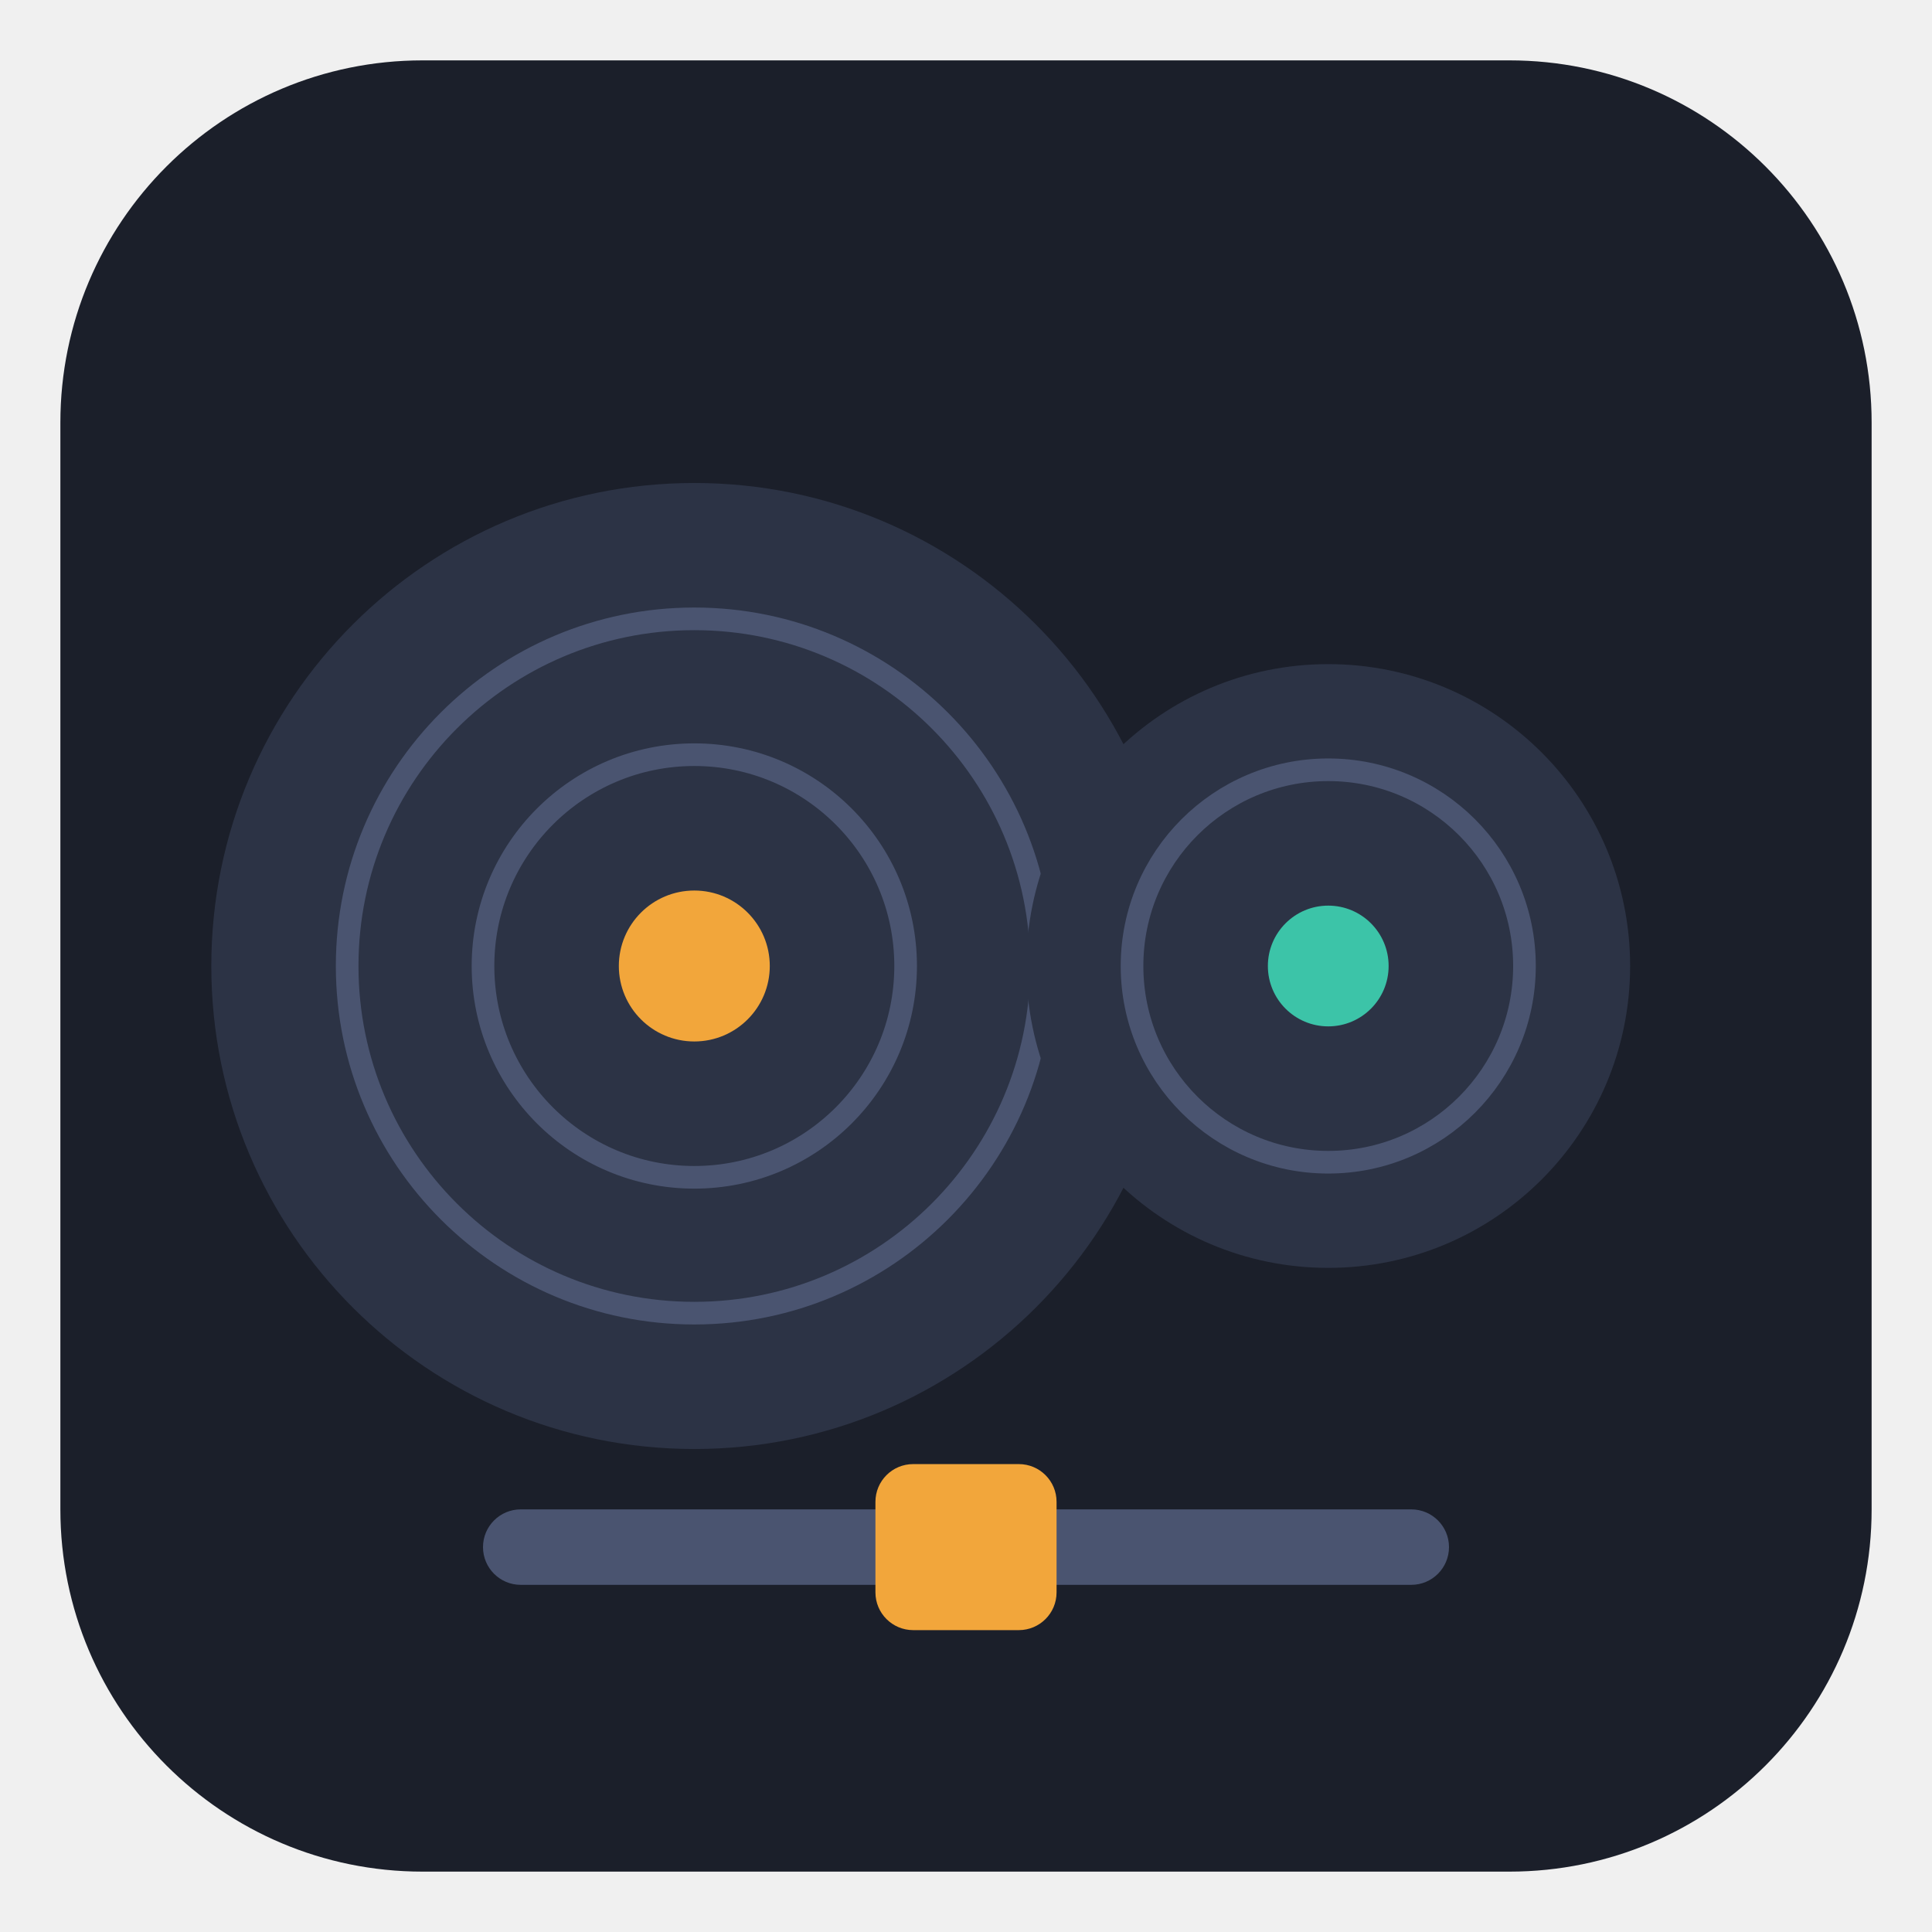
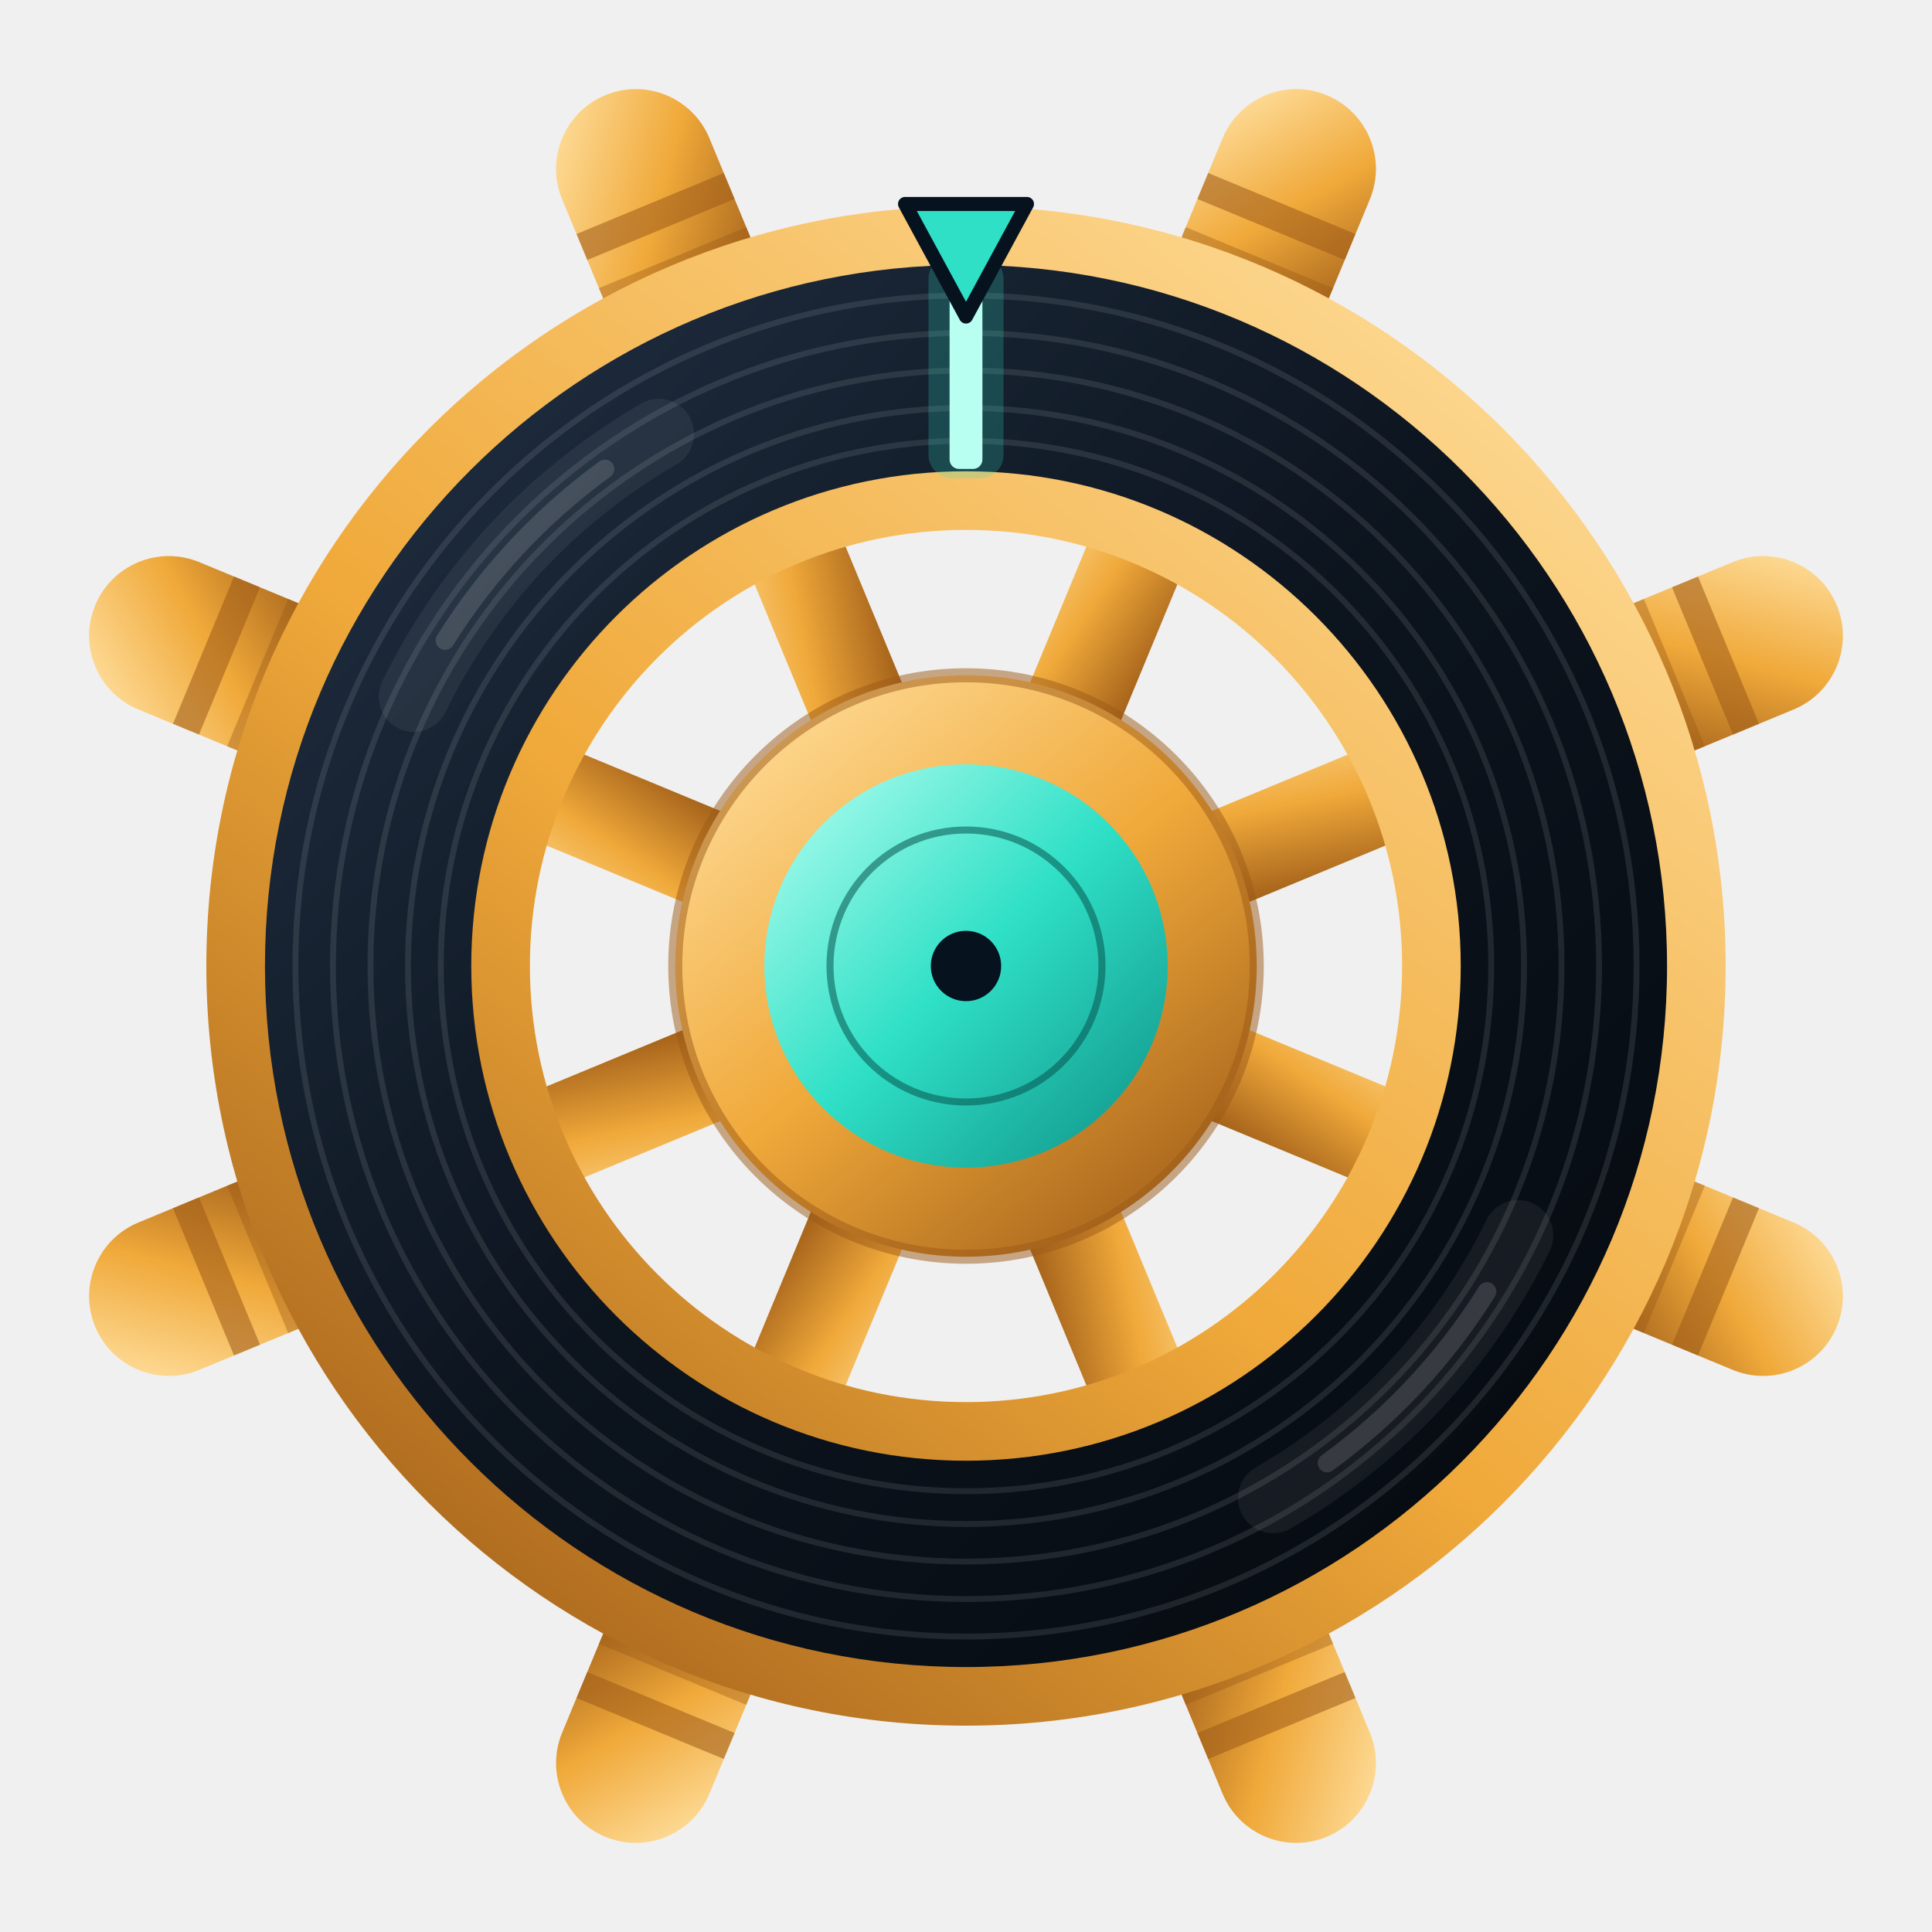
- <svg xmlns="http://www.w3.org/2000/svg" viewBox="0 0 256 256" width="256" height="256">
-   <rect x="8" y="8" width="240" height="240" rx="48" fill="#1b1f2a" />
-   <circle cx="92" cy="128" r="64" fill="#2c3345" />
-   <circle cx="92" cy="128" r="46" fill="none" stroke="#4a5470" stroke-width="3" />
-   <circle cx="92" cy="128" r="28" fill="none" stroke="#4a5470" stroke-width="3" />
-   <circle cx="92" cy="128" r="10" fill="#f2a63b" />
-   <circle cx="176" cy="128" r="40" fill="#2c3345" />
-   <circle cx="176" cy="128" r="26" fill="none" stroke="#4a5470" stroke-width="3" />
-   <circle cx="176" cy="128" r="8" fill="#3cc4a8" />
-   <rect x="64" y="200" width="128" height="10" rx="5" fill="#4a5470" />
-   <rect x="116" y="194" width="24" height="22" rx="5" fill="#f2a63b" />
+ <svg xmlns="http://www.w3.org/2000/svg" viewBox="100 100 824 824" width="1024" height="1024">
+   <defs>
+     <linearGradient id="bg" x1="0.15" y1="0" x2="0.85" y2="1">
+       <stop offset="0" stop-color="#14405E" />
+       <stop offset="1" stop-color="#07121F" />
+     </linearGradient>
+     <radialGradient id="bgGlow" cx="0.5" cy="0.42" r="0.6">
+       <stop offset="0" stop-color="#2FE0C6" stop-opacity="0.16" />
+       <stop offset="1" stop-color="#2FE0C6" stop-opacity="0" />
+     </radialGradient>
+     <radialGradient id="shadow" cx="0.5" cy="0.56" r="0.45">
+       <stop offset="0.7" stop-color="#000" stop-opacity="0.38" />
+       <stop offset="1" stop-color="#000" stop-opacity="0" />
+     </radialGradient>
+     <linearGradient id="brass" x1="0.1" y1="0" x2="0.9" y2="1">
+       <stop offset="0" stop-color="#FFE0A0" />
+       <stop offset="0.5" stop-color="#F0A93A" />
+       <stop offset="1" stop-color="#9C5A17" />
+     </linearGradient>
+     <linearGradient id="brassR" x1="0.9" y1="0" x2="0.1" y2="1">
+       <stop offset="0" stop-color="#FFE0A0" />
+       <stop offset="0.55" stop-color="#F0A93A" />
+       <stop offset="1" stop-color="#9C5A17" />
+     </linearGradient>
+     <linearGradient id="vinyl" x1="0" y1="0" x2="1" y2="1">
+       <stop offset="0" stop-color="#233246" />
+       <stop offset="0.5" stop-color="#0C141E" />
+       <stop offset="1" stop-color="#05090E" />
+     </linearGradient>
+     <linearGradient id="label" x1="0" y1="0" x2="1" y2="1">
+       <stop offset="0" stop-color="#B8FFF2" />
+       <stop offset="0.5" stop-color="#2FE0C6" />
+       <stop offset="1" stop-color="#0E8F86" />
+     </linearGradient>
+   </defs>
+   <g transform="rotate(22.5 512 512)">
+     <rect x="491" y="172" width="42" height="260" fill="url(#brass)" />
+     <rect x="478" y="110" width="68" height="112" rx="34" fill="url(#brass)" />
+     <rect x="478" y="160" width="68" height="12" fill="#9C5A17" opacity="0.55" />
+     <rect x="478" y="185" width="68" height="8" fill="#9C5A17" opacity="0.4" />
+   </g>
+   <g transform="rotate(67.5 512 512)">
+     <rect x="491" y="172" width="42" height="260" fill="url(#brass)" />
+     <rect x="478" y="110" width="68" height="112" rx="34" fill="url(#brass)" />
+     <rect x="478" y="160" width="68" height="12" fill="#9C5A17" opacity="0.55" />
+     <rect x="478" y="185" width="68" height="8" fill="#9C5A17" opacity="0.4" />
+   </g>
+   <g transform="rotate(112.5 512 512)">
+     <rect x="491" y="172" width="42" height="260" fill="url(#brass)" />
+     <rect x="478" y="110" width="68" height="112" rx="34" fill="url(#brass)" />
+     <rect x="478" y="160" width="68" height="12" fill="#9C5A17" opacity="0.55" />
+     <rect x="478" y="185" width="68" height="8" fill="#9C5A17" opacity="0.4" />
+   </g>
+   <g transform="rotate(157.5 512 512)">
+     <rect x="491" y="172" width="42" height="260" fill="url(#brass)" />
+     <rect x="478" y="110" width="68" height="112" rx="34" fill="url(#brass)" />
+     <rect x="478" y="160" width="68" height="12" fill="#9C5A17" opacity="0.55" />
+     <rect x="478" y="185" width="68" height="8" fill="#9C5A17" opacity="0.4" />
+   </g>
+   <g transform="rotate(202.5 512 512)">
+     <rect x="491" y="172" width="42" height="260" fill="url(#brass)" />
+     <rect x="478" y="110" width="68" height="112" rx="34" fill="url(#brass)" />
+     <rect x="478" y="160" width="68" height="12" fill="#9C5A17" opacity="0.55" />
+     <rect x="478" y="185" width="68" height="8" fill="#9C5A17" opacity="0.4" />
+   </g>
+   <g transform="rotate(247.5 512 512)">
+     <rect x="491" y="172" width="42" height="260" fill="url(#brass)" />
+     <rect x="478" y="110" width="68" height="112" rx="34" fill="url(#brass)" />
+     <rect x="478" y="160" width="68" height="12" fill="#9C5A17" opacity="0.55" />
+     <rect x="478" y="185" width="68" height="8" fill="#9C5A17" opacity="0.4" />
+   </g>
+   <g transform="rotate(292.5 512 512)">
+     <rect x="491" y="172" width="42" height="260" fill="url(#brass)" />
+     <rect x="478" y="110" width="68" height="112" rx="34" fill="url(#brass)" />
+     <rect x="478" y="160" width="68" height="12" fill="#9C5A17" opacity="0.55" />
+     <rect x="478" y="185" width="68" height="8" fill="#9C5A17" opacity="0.4" />
+   </g>
+   <g transform="rotate(337.5 512 512)">
+     <rect x="491" y="172" width="42" height="260" fill="url(#brass)" />
+     <rect x="478" y="110" width="68" height="112" rx="34" fill="url(#brass)" />
+     <rect x="478" y="160" width="68" height="12" fill="#9C5A17" opacity="0.55" />
+     <rect x="478" y="185" width="68" height="8" fill="#9C5A17" opacity="0.4" />
+   </g>
+   <path fill="url(#brassR)" fill-rule="evenodd" d="M188 512 a324 324 0 1 0 648 0 a324 324 0 1 0 -648 0 Z M326 512 a186 186 0 1 0 372 0 a186 186 0 1 0 -372 0 Z" />
+   <path fill="url(#vinyl)" fill-rule="evenodd" d="M213 512 a299 299 0 1 0 598 0 a299 299 0 1 0 -598 0 Z M301 512 a211 211 0 1 0 422 0 a211 211 0 1 0 -422 0 Z" />
+   <circle cx="512" cy="512" r="286" fill="none" stroke="#FFFFFF" stroke-width="2.5" opacity="0.1" />
+   <circle cx="512" cy="512" r="270" fill="none" stroke="#FFFFFF" stroke-width="2.5" opacity="0.1" />
+   <circle cx="512" cy="512" r="254" fill="none" stroke="#FFFFFF" stroke-width="2.5" opacity="0.1" />
+   <circle cx="512" cy="512" r="238" fill="none" stroke="#FFFFFF" stroke-width="2.5" opacity="0.1" />
+   <circle cx="512" cy="512" r="224" fill="none" stroke="#FFFFFF" stroke-width="2.5" opacity="0.1" />
+   <path d="M276.52 397.15 A262 262 0 0 1 381 285.1" fill="none" stroke="#fff" stroke-width="30" stroke-linecap="round" opacity="0.06" />
+   <path d="M289.81 373.16 A262 262 0 0 1 358 300.04" fill="none" stroke="#fff" stroke-width="8" stroke-linecap="round" opacity="0.14" />
+   <path d="M747.48 626.85 A262 262 0 0 1 643 738.9" fill="none" stroke="#fff" stroke-width="30" stroke-linecap="round" opacity="0.06" />
+   <path d="M734.19 650.84 A262 262 0 0 1 666 723.96" fill="none" stroke="#fff" stroke-width="8" stroke-linecap="round" opacity="0.14" />
+   <circle cx="512" cy="512" r="124" fill="url(#brass)" />
+   <circle cx="512" cy="512" r="124" fill="none" stroke="#9C5A17" stroke-width="6" opacity="0.5" />
+   <circle cx="512" cy="512" r="86" fill="url(#label)" />
+   <circle cx="512" cy="512" r="58" fill="none" stroke="#06544F" stroke-width="3" opacity="0.55" />
+   <circle cx="512" cy="512" r="15" fill="#07121F" />
+   <rect x="496" y="209" width="32" height="95" rx="10" fill="#2FE0C6" opacity="0.22" />
+   <rect x="505" y="213" width="14" height="87" rx="4" fill="#B8FFF2" />
+   <path d="M486 187 L538 187 L512 235 Z" fill="#2FE0C6" stroke="#07121F" stroke-width="6" stroke-linejoin="round" />
</svg>
